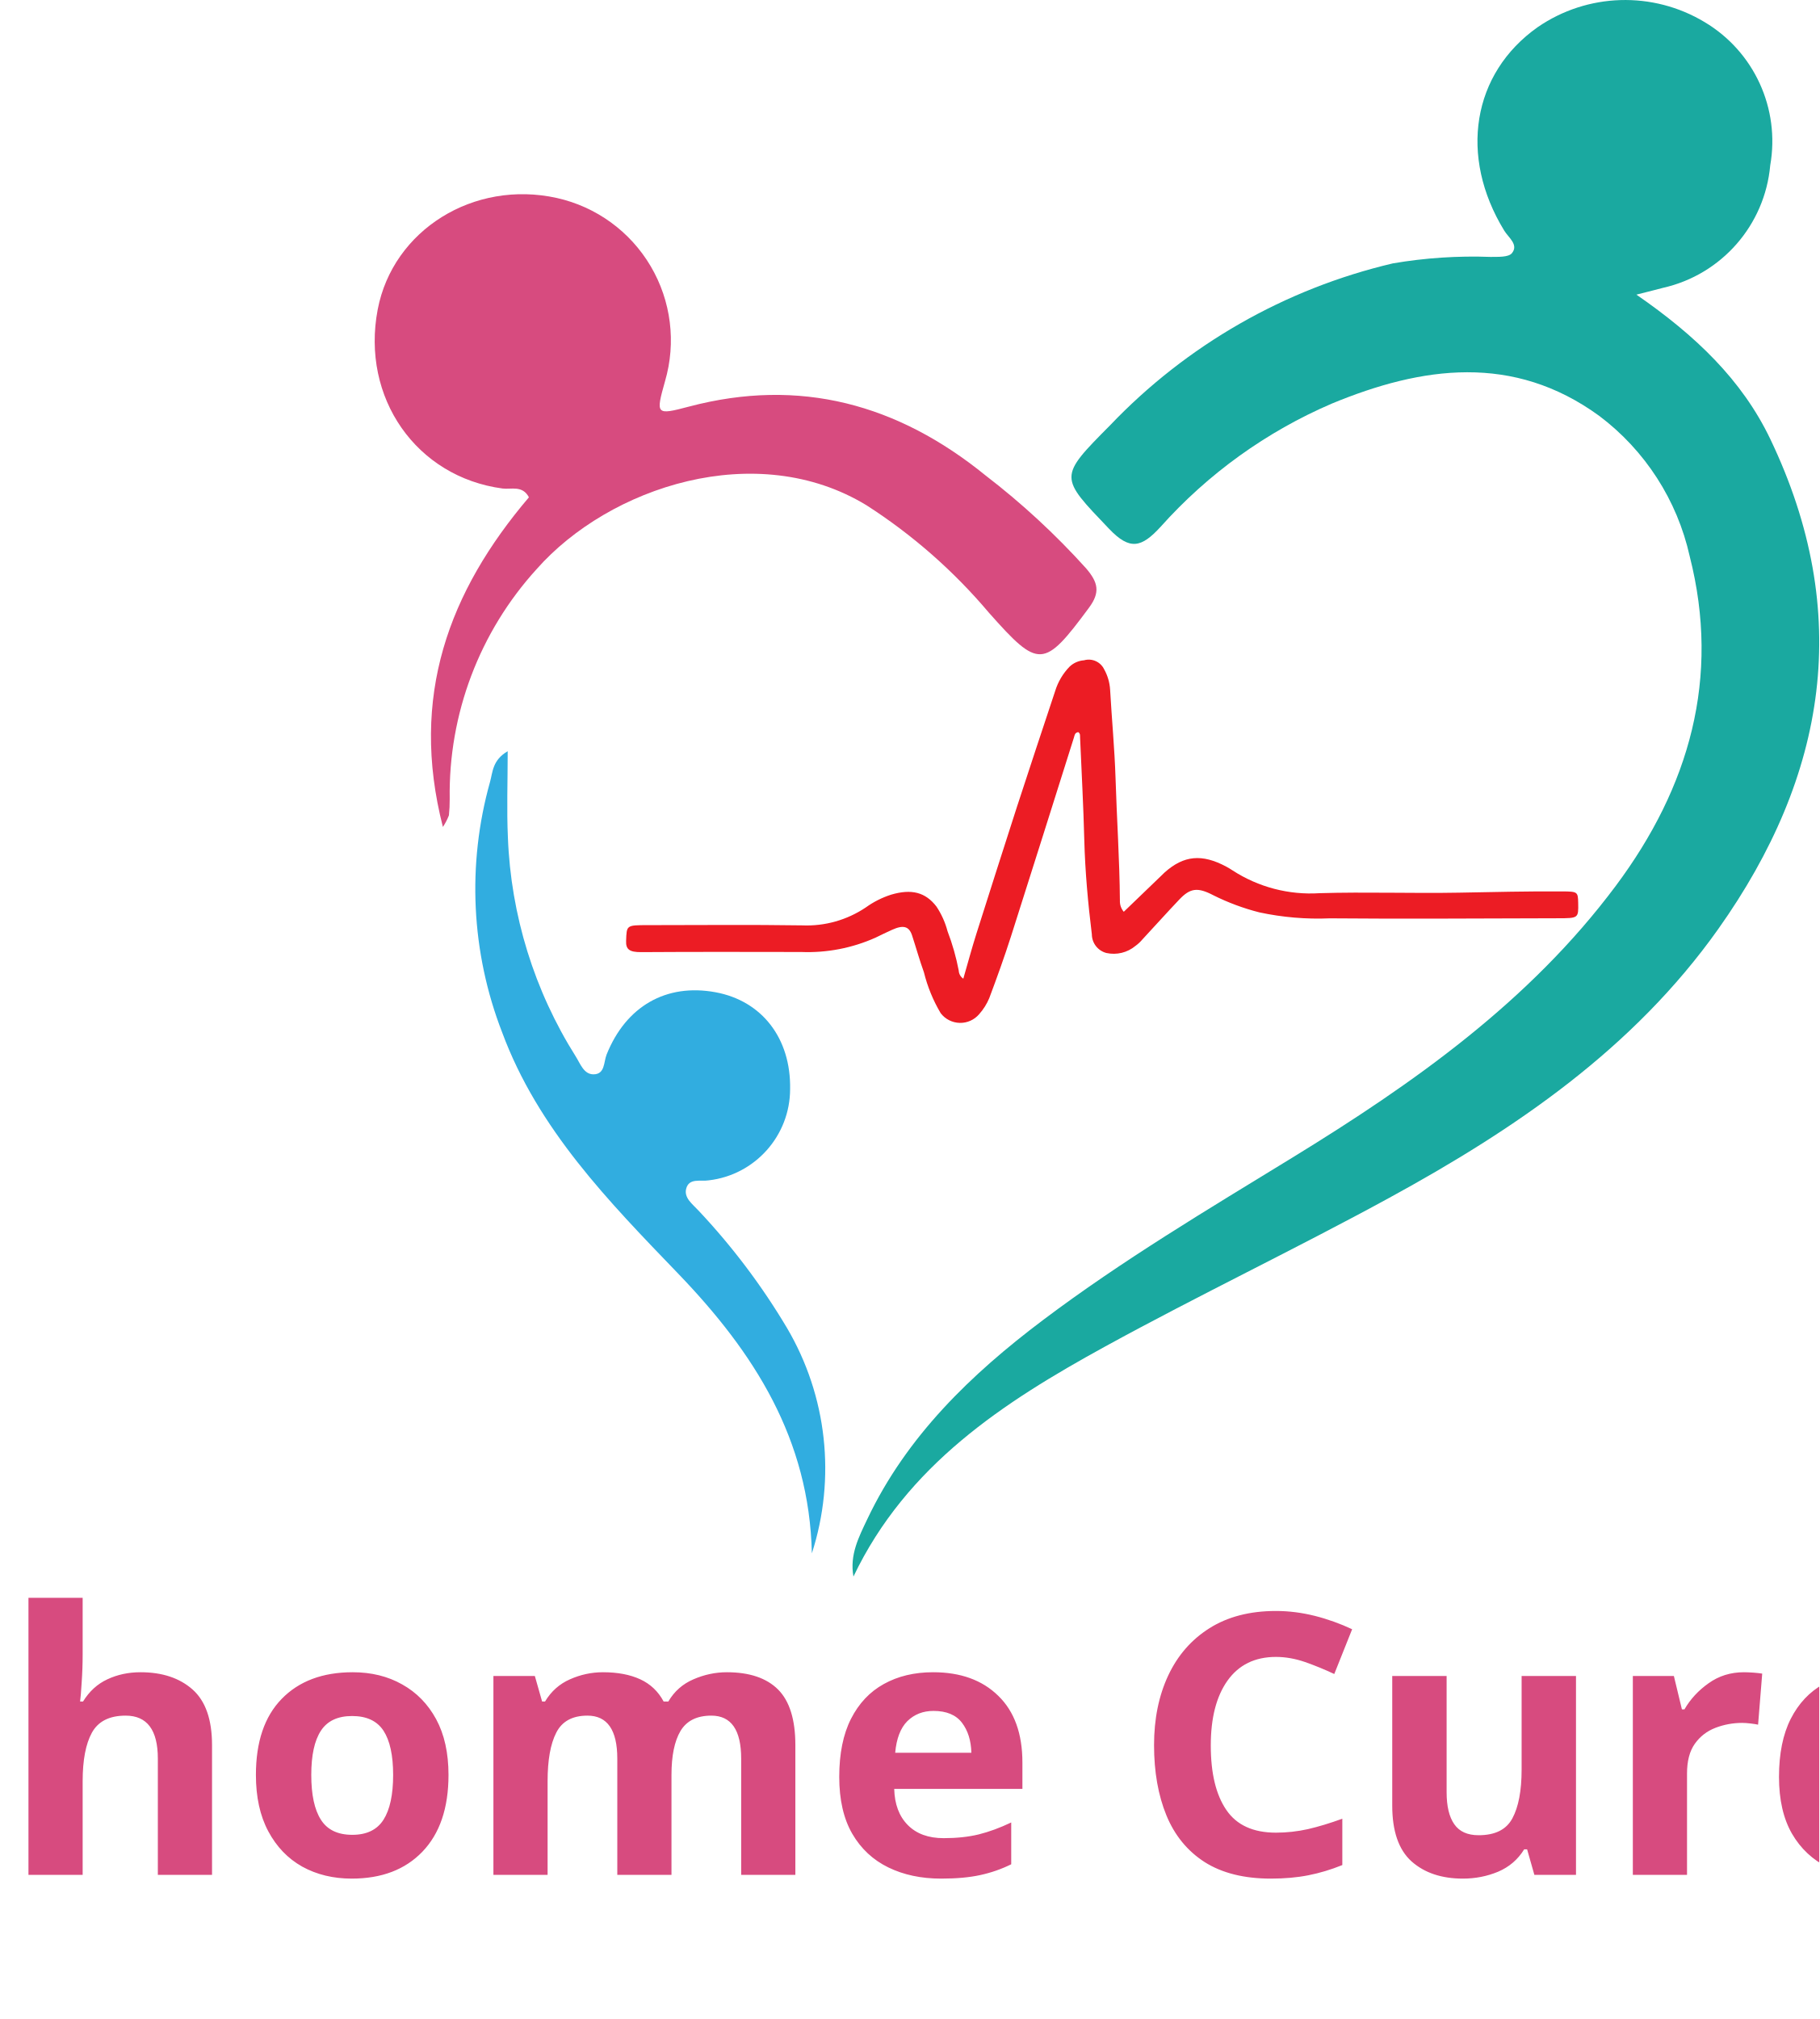
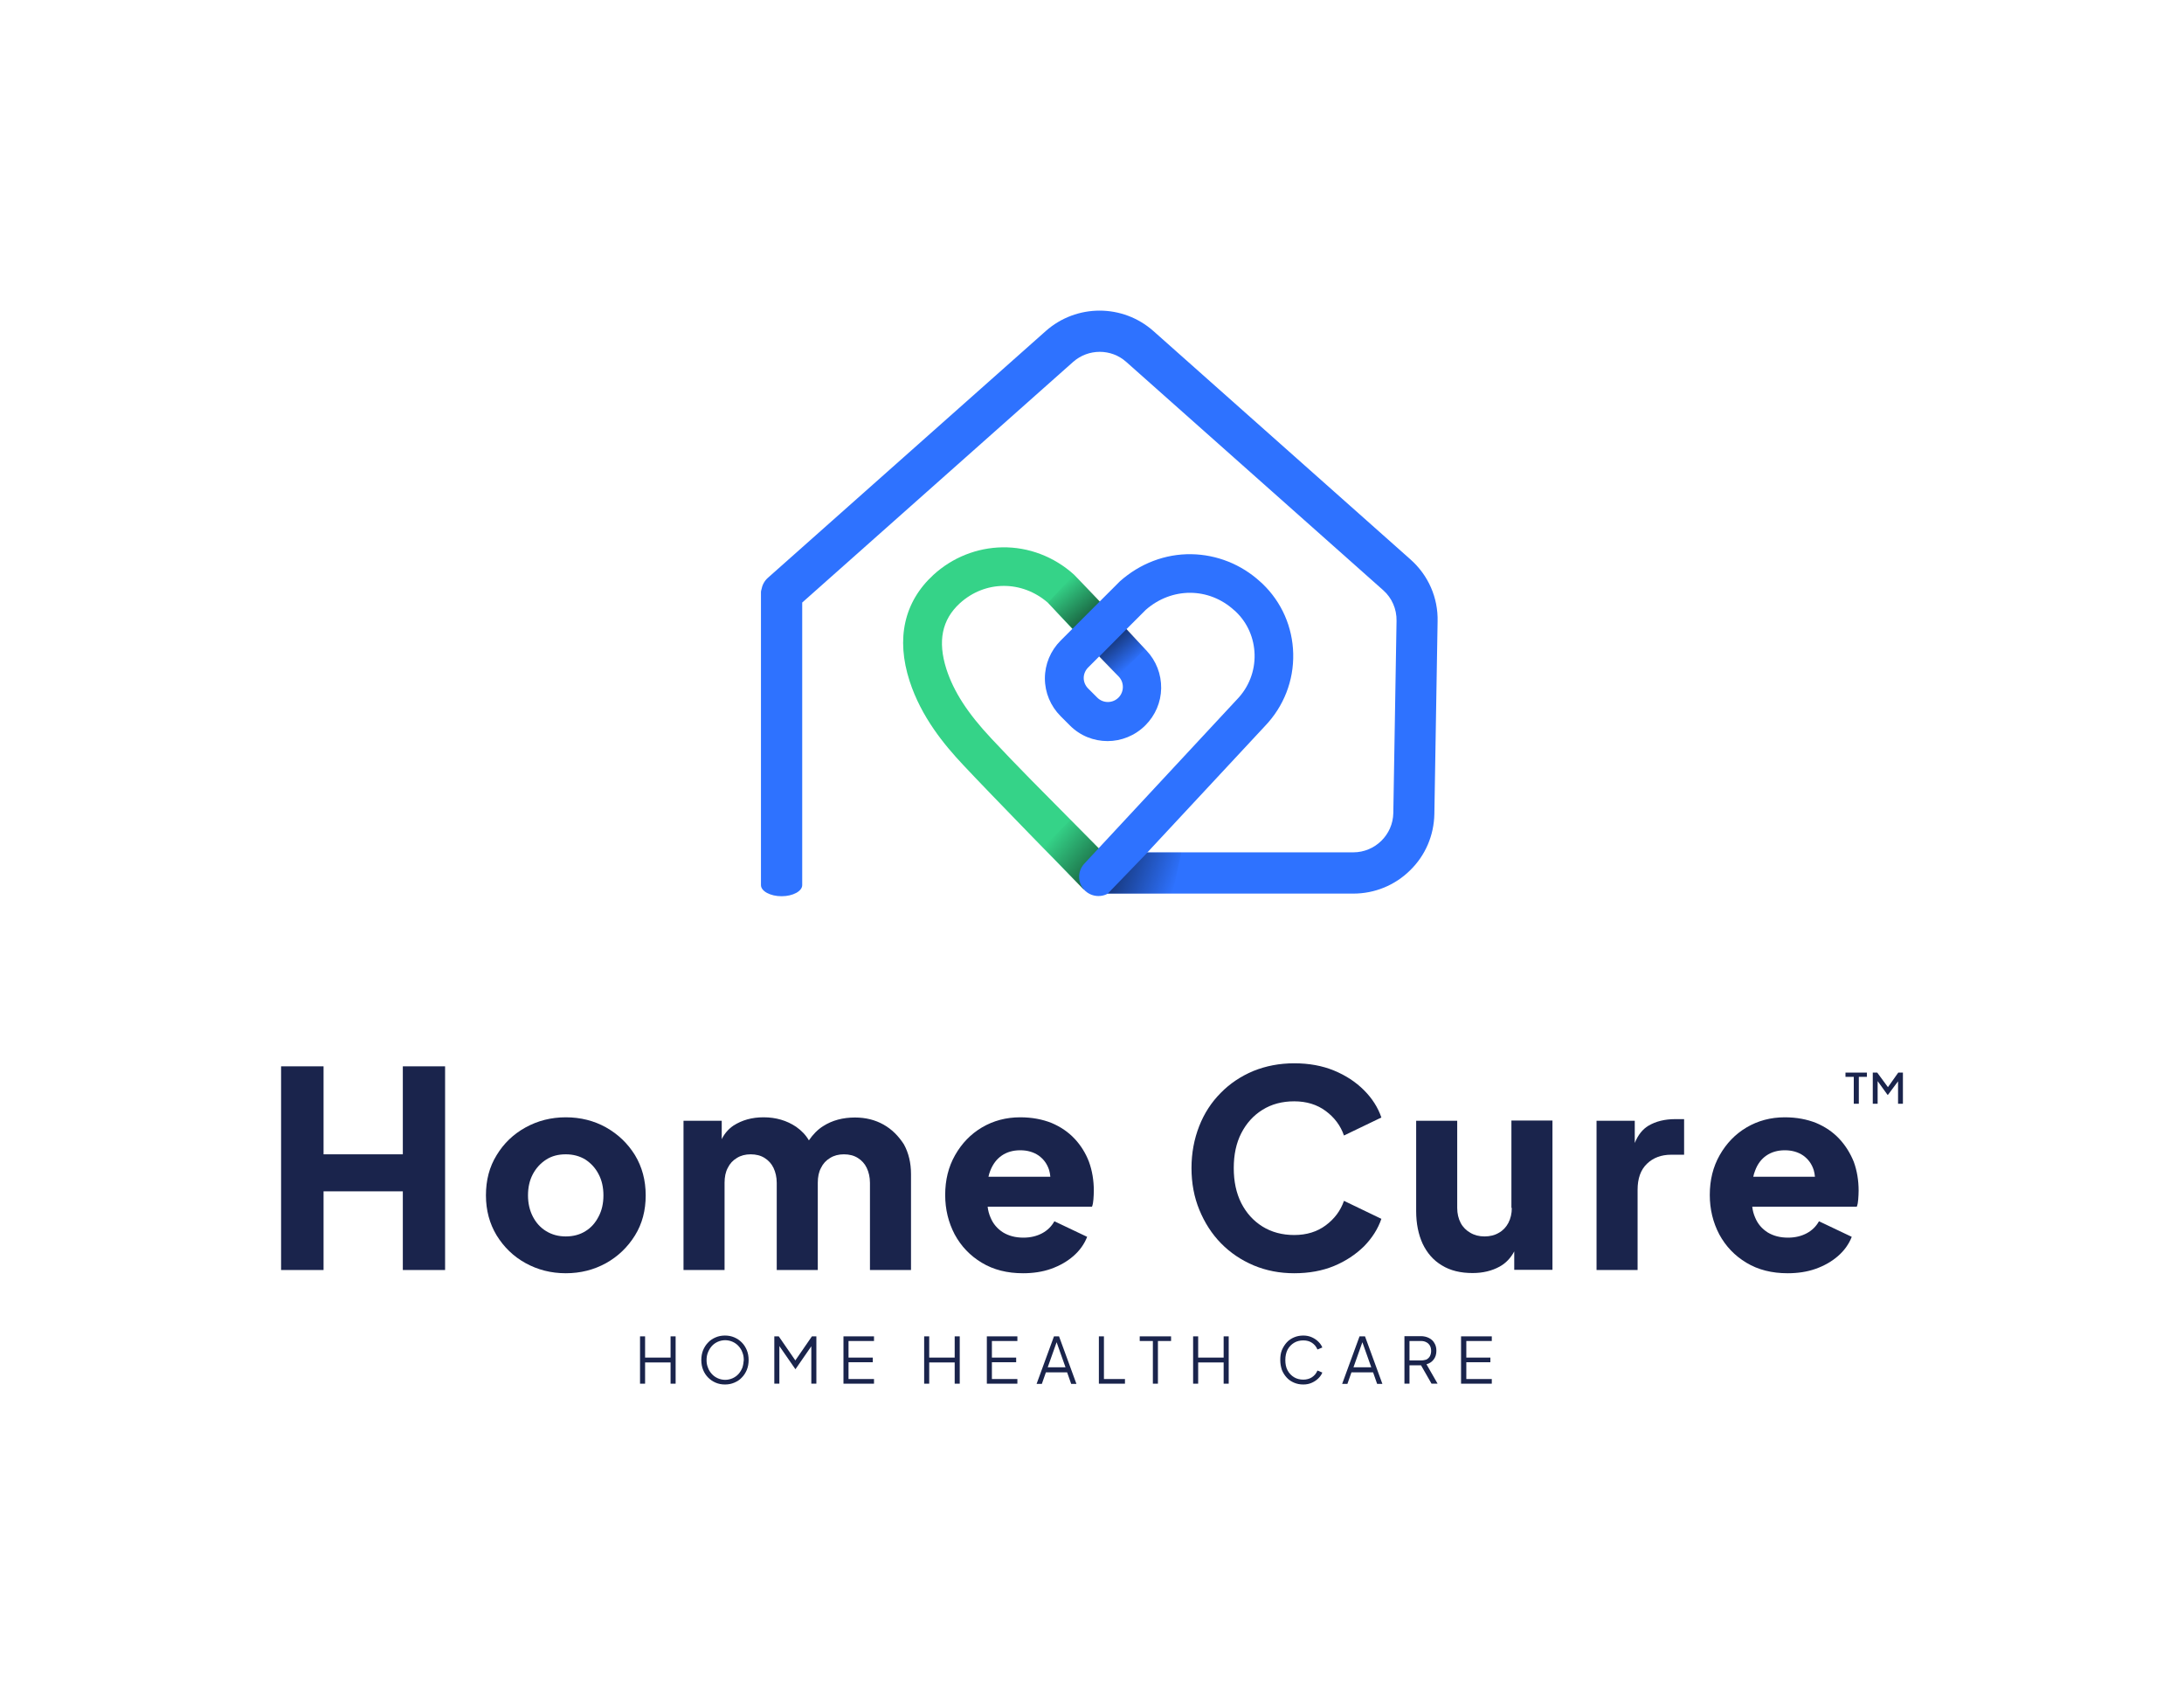
- <svg xmlns="http://www.w3.org/2000/svg" id="Logo" width="144.788" height="160.658" viewBox="0 0 144.788 160.658">
-   <defs>
-     <clipPath id="clip-path">
-       <rect id="Rectangle_2" data-name="Rectangle 2" width="144.788" height="160.658" fill="none" />
-     </clipPath>
-   </defs>
-   <g id="Group_1" data-name="Group 1" clip-path="url(#clip-path)">
-     <path id="Path_1" data-name="Path 1" d="M304.653,23.449c4.7,3.247,8.394,6.776,10.648,11.481,6.622,13.823,4.526,26.787-4.14,39-6.756,9.524-16.132,15.9-26.173,21.382-7.461,4.073-15.145,7.737-22.6,11.823-8.116,4.449-15.822,9.457-20.052,18.316-.316-1.736.437-3.16,1.1-4.563,3.142-6.615,8.262-11.535,13.988-15.848,6.313-4.756,13.107-8.794,19.841-12.922,9.654-5.918,18.874-12.416,25.749-21.635,5.846-7.839,8.344-16.536,5.876-26.224A19.21,19.21,0,0,0,301.7,33.1c-6.846-4.988-14.116-3.954-21.288-.985a38.824,38.824,0,0,0-13.64,9.816c-1.512,1.642-2.43,1.892-4.093.148-3.956-4.149-4.052-4.072.086-8.241a45.482,45.482,0,0,1,22.5-12.879,37.848,37.848,0,0,1,7.771-.515c.589-.011,1.431.045,1.708-.3.547-.672-.274-1.235-.613-1.79-3.625-5.922-2.553-12.506,2.656-16.188a12.279,12.279,0,0,1,13.287-.409,11.037,11.037,0,0,1,5.226,11.4,11,11,0,0,1-8.527,9.747c-.5.136-1,.255-2.122.542" transform="translate(-174.412 -0.001)" fill="#1aa9a0" />
-     <path id="Path_2" data-name="Path 2" d="M111.9,105.51c-2.653-10.368.471-18.718,6.849-26.219-.51-.976-1.415-.609-2.1-.7-6.857-.915-11.275-7.221-9.935-14.242,1.208-6.329,7.65-10.34,14.258-8.876a11.6,11.6,0,0,1,8.609,14.584c-.746,2.661-.732,2.713,1.906,2.016,8.841-2.336,16.632-.186,23.6,5.475a59.827,59.827,0,0,1,8.01,7.4c.956,1.119,1.138,1.9.225,3.132-3.6,4.872-4,4.856-7.958.4a43.478,43.478,0,0,0-9.734-8.547c-8.77-5.352-20.485-1.47-26.26,5.066a26.56,26.56,0,0,0-6.925,18.3,11.664,11.664,0,0,1-.063,1.3,4.86,4.86,0,0,1-.476.919" transform="translate(-76.654 -39.719)" fill="#d74b7f" />
-     <path id="Path_3" data-name="Path 3" d="M161.838,277.261c-.2-9.1-4.574-15.962-10.64-22.265-5.509-5.724-11.149-11.475-14.011-19.2a31.539,31.539,0,0,1-.963-19.927c.218-.778.187-1.733,1.406-2.443,0,2.438-.084,4.651.016,6.856a35.186,35.186,0,0,0,5.41,17.45c.359.569.633,1.405,1.4,1.406.929,0,.806-.973,1.046-1.573,1.539-3.844,4.741-5.682,8.668-4.959,3.7.682,6.007,3.671,5.937,7.7a7.322,7.322,0,0,1-6.486,7.269c-.64.108-1.56-.216-1.786.666-.189.739.519,1.233.978,1.735a53.544,53.544,0,0,1,7.038,9.33,22.007,22.007,0,0,1,1.984,17.959" transform="translate(-97.224 -153.65)" fill="#31ade0" />
-     <path id="Path_4" data-name="Path 4" d="M217.509,207.556l2.978-2.865c.092-.089.179-.181.275-.267,1.524-1.361,2.971-1.5,4.907-.463.172.092.339.191.5.3a11.388,11.388,0,0,0,6.936,1.812c3.69-.11,7.392.027,11.086-.041,2.747-.051,5.491-.117,8.239-.1,1.191.009,1.229.036,1.247.907.025,1.226.025,1.227-1.624,1.23-6.048.01-12.1.061-18.143.006a22.176,22.176,0,0,1-5.608-.475,18.223,18.223,0,0,1-3.659-1.36c-1.252-.653-1.838-.586-2.722.348-.99,1.046-1.945,2.108-2.922,3.161a3.072,3.072,0,0,1-.564.524,2.706,2.706,0,0,1-2.306.56,1.548,1.548,0,0,1-1.159-1.488c-.306-2.486-.533-4.975-.6-7.472-.069-2.742-.22-5.483-.338-8.224-.006-.129.03-.269-.146-.393-.283.055-.284.25-.334.408-1.671,5.28-3.327,10.563-5.015,15.841-.528,1.65-1.119,3.29-1.733,4.924a4.566,4.566,0,0,1-.8,1.27,1.968,1.968,0,0,1-3.063-.074,12.034,12.034,0,0,1-1.336-3.26c-.351-.97-.622-1.955-.943-2.932-.239-.727-.692-.852-1.59-.446-.441.2-.876.408-1.307.62a13.2,13.2,0,0,1-5.925,1.146c-4.246-.007-8.492-.017-12.737.011-.924.006-1.228-.214-1.2-.889.047-1.257,0-1.259,1.736-1.259,4.093,0,8.187-.044,12.279.019a8.442,8.442,0,0,0,5.057-1.424,7.208,7.208,0,0,1,2.023-1.021c1.625-.48,2.728-.189,3.6.939a6.529,6.529,0,0,1,.885,1.965,18.459,18.459,0,0,1,.894,3.143.809.809,0,0,0,.364.639c.357-1.231.669-2.4,1.035-3.557q1.6-5.051,3.228-10.1c1-3.08,2.028-6.155,3.047-9.231a4.8,4.8,0,0,1,1.159-1.952,1.854,1.854,0,0,1,1.136-.494,1.361,1.361,0,0,1,1.6.71,3.793,3.793,0,0,1,.478,1.628c.131,2.339.356,4.674.431,7.017.1,3.254.323,6.507.348,9.763a1.3,1.3,0,0,0,.308.893" transform="translate(-128.073 -135)" fill="#ec1c24" />
-     <text id="home_Cure" data-name="home Cure" transform="translate(0 149.19)" fill="#d74b7f" font-size="29" font-family="Oswald-SemiBold, Oswald" font-weight="600">
-       <tspan x="0" y="0">home Cure</tspan>
-     </text>
+ <svg xmlns="http://www.w3.org/2000/svg" version="1.1" id="Layer_1" x="0px" y="0px" viewBox="0 0 1080 838.1" style="enable-background:new 0 0 1080 838.1;" xml:space="preserve">
+   <style type="text/css">
+ 	.st0{fill:#35D388;}
+ 	.st1{fill:url(#XMLID_2_);}
+ 	.st2{fill:url(#XMLID_3_);}
+ 	.st3{fill:#2E72FF;}
+ 	.st4{fill:url(#XMLID_4_);}
+ 	.st5{fill:url(#XMLID_5_);}
+ 	.st6{fill:#1A244C;}
+ </style>
+   <g id="XMLID_73_">
+     <g id="XMLID_123_">
+       <g id="XMLID_141_">
+         <path id="XMLID_282_" class="st0" d="M535.9,439.7c-5.4-5.4-46.7-47.7-59.6-61.5c-9.3-9.9-20.7-23.6-26.5-41.5     c-6.8-21-2.7-39.2,11.8-52.5c9.4-8.6,21.5-13.4,34.1-13.6c12.9-0.2,25.5,4.6,35.3,13.4l0.3,0.3l13.7,14.4l-13.8,13.2L518.2,298     c-12.9-11.2-31.1-11.1-43.6,0.3c-8.8,8.1-11,18.7-6.6,32.5c3.6,11.1,10.4,21.7,22.2,34.3c12.7,13.6,26.2,27.1,39.1,40.1     c5.3,5.4,10.8,10.9,16.2,16.4L535.9,439.7z" />
+       </g>
+       <linearGradient id="XMLID_2_" gradientUnits="userSpaceOnUse" x1="520.971" y1="412.643" x2="543.073" y2="431.189">
+         <stop offset="0" style="stop-color:#000000;stop-opacity:0" />
+         <stop offset="0.87" style="stop-color:#000000;stop-opacity:0.457" />
+         <stop offset="0.952" style="stop-color:#000000;stop-opacity:0.5" />
+       </linearGradient>
+       <path id="XMLID_137_" class="st1" d="M529.4,405.3c5.3,5.4,10.8,10.9,16.2,16.4l-9.7,18.1c-5.4-5.4-14.8-15.6-20.1-21" />
+       <linearGradient id="XMLID_3_" gradientUnits="userSpaceOnUse" x1="524.395" y1="289.713" x2="538.123" y2="306.073">
+         <stop offset="0" style="stop-color:#000000;stop-opacity:0" />
+         <stop offset="0.865" style="stop-color:#000000;stop-opacity:0.457" />
+         <stop offset="0.946" style="stop-color:#000000;stop-opacity:0.5" />
+       </linearGradient>
+       <polyline id="XMLID_136_" class="st2" points="531.2,284 531.5,284.3 545.1,298.7 531.3,311.8 518.2,298   " />
+       <g id="XMLID_128_">
+         <path id="XMLID_129_" class="st3" d="M543.2,443c-2.3,0-4.6-0.8-6.5-2.5c-3.9-3.6-4.1-9.6-0.5-13.5l75.4-81.1l0.1-0.1     c5.8-6,8.9-13.9,8.7-22.2c-0.2-8.1-3.5-15.7-9.3-21.2c-0.3-0.3-0.5-0.5-0.8-0.7c-12.5-11.4-30.8-11.5-43.7-0.2l-9.6,9.6l10,10.6     c4.7,5,7.3,11.6,7.2,18.6c-0.1,6.9-2.9,13.4-7.8,18.3c-5.2,5.2-12,7.8-18.7,7.8c-6.8,0-13.6-2.6-18.7-7.8l-4.5-4.5     c-5-5-7.8-11.7-7.8-18.7s2.8-13.7,7.8-18.7l12.5-12.5c0,0,0,0,0.1-0.1l16.5-16.5l0.2-0.2c9.9-8.8,22.4-13.6,35.3-13.4     c12.6,0.2,24.7,5,34.1,13.6c0.4,0.3,0.7,0.7,1.1,1c9.5,9.1,14.9,21.4,15.2,34.6c0.3,13.4-4.7,26.1-14,35.8l-75.3,80.9     C548.3,442,545.8,443,543.2,443z M543.6,324.5l-5.5,5.5c-1.4,1.4-2.2,3.3-2.2,5.2s0.8,3.8,2.2,5.2l4.5,4.5     c2.9,2.9,7.6,2.9,10.5,0c2.8-2.8,2.9-7.4,0.2-10.3L543.6,324.5z" />
+       </g>
+       <path id="XMLID_126_" class="st3" d="M697.5,276.6L570.4,163.7c-15.2-13.5-38.1-13.5-53.3,0l-137.4,122c-1.8,1.6-2.8,3.7-3.2,5.9    c-0.1,0.3-0.2,0.7-0.2,1.1v144.9c0,3,4.6,5.5,10.2,5.5c5.6,0,10.2-2.5,10.2-5.5V297.9l134-119c7.5-6.6,18.8-6.6,26.2,0L684,291.8    c4.3,3.8,6.7,9.3,6.6,15.1L689,402c-0.2,10.7-9,19.4-19.8,19.4l-118.8,0c-5.6,0-10.2,4.6-10.2,10.2c0,5.6,1.1,10.2,6.8,10.2    l122.2,0c10.6,0,20.6-4.1,28.1-11.5c7.6-7.4,11.8-17.3,12-27.9l1.6-95.1C711.2,295.5,706.3,284.4,697.5,276.6z" />
+       <linearGradient id="XMLID_4_" gradientUnits="userSpaceOnUse" x1="390.124" y1="8042.131" x2="399.72" y2="8053.567" gradientTransform="matrix(-1 0 0 -1 949.7586 8370.475)">
+         <stop offset="0" style="stop-color:#000000;stop-opacity:0" />
+         <stop offset="0.914" style="stop-color:#000000;stop-opacity:0.457" />
+         <stop offset="1" style="stop-color:#000000;stop-opacity:0.5" />
+       </linearGradient>
+       <polygon id="XMLID_125_" class="st4" points="566.2,320.9 557.1,311 543.6,324.6 552.7,334.2   " />
+       <linearGradient id="XMLID_5_" gradientUnits="userSpaceOnUse" x1="553.231" y1="426.985" x2="581.426" y2="437.248">
+         <stop offset="0" style="stop-color:#000000;stop-opacity:0.5" />
+         <stop offset="8.559948e-002" style="stop-color:#000000;stop-opacity:0.457" />
+         <stop offset="1" style="stop-color:#000000;stop-opacity:0" />
+       </linearGradient>
+       <polygon id="XMLID_124_" class="st5" points="567.4,421.5 547.8,441.8 579.8,441.8 584.2,421.4   " />
+     </g>
+     <g id="XMLID_74_">
+       <polygon id="XMLID_122_" class="st6" points="199.2,570.7 160,570.7 160,527.2 139,527.2 139,627.9 160,627.9 160,589 199.2,589     199.2,627.9 220.1,627.9 220.1,527.2 199.2,527.2   " />
+       <path id="XMLID_114_" class="st6" d="M314,571.1c-3.6-5.8-8.3-10.3-14.3-13.7c-5.9-3.3-12.6-5-19.9-5c-7.3,0-13.9,1.7-19.9,5    c-6,3.3-10.8,7.9-14.3,13.7c-3.6,5.8-5.3,12.4-5.3,19.9c0,7.4,1.8,14,5.3,19.8c3.6,5.8,8.3,10.4,14.3,13.7c6,3.3,12.6,5,19.9,5    c7.3,0,13.9-1.7,19.9-5c5.9-3.3,10.7-7.9,14.3-13.7c3.6-5.8,5.3-12.4,5.3-19.8C319.3,583.5,317.5,576.9,314,571.1z M296,601.5    c-1.6,3.1-3.7,5.5-6.5,7.2c-2.7,1.7-6,2.6-9.7,2.6c-3.7,0-6.9-0.9-9.7-2.6c-2.8-1.7-5-4.1-6.6-7.2c-1.6-3.1-2.4-6.6-2.4-10.5    c0-4,0.8-7.5,2.4-10.5c1.6-3,3.8-5.4,6.6-7.2c2.8-1.8,6-2.6,9.7-2.6c3.7,0,6.9,0.9,9.7,2.6c2.7,1.8,4.9,4.1,6.5,7.2    c1.6,3,2.4,6.5,2.4,10.5C298.4,595,297.6,598.5,296,601.5z" />
+       <path id="XMLID_113_" class="st6" d="M436.9,556c-4.1-2.3-8.8-3.5-14.1-3.5c-6,0-11.3,1.4-15.8,4.3c-2.7,1.7-5,4.1-7,7    c-1.5-2.6-3.6-4.8-6.3-6.7c-4.6-3.1-10-4.7-16.1-4.7c-5.8,0-10.7,1.4-14.9,4.1c-2.5,1.7-4.4,3.9-5.8,6.7v-9.1h-18.9v73.8h20.3    v-43.1c0-2.9,0.5-5.4,1.6-7.4c1-2.1,2.5-3.7,4.5-4.9c1.9-1.2,4.2-1.8,6.8-1.8c2.7,0,5,0.6,6.9,1.8c1.9,1.2,3.4,2.8,4.4,4.9    c1,2.1,1.6,4.6,1.6,7.4v43.1h20.3v-43.1c0-2.9,0.5-5.4,1.6-7.4c1-2.1,2.5-3.7,4.5-4.9c1.9-1.2,4.2-1.8,6.8-1.8    c2.7,0,5,0.6,6.9,1.8c1.9,1.2,3.4,2.8,4.4,4.9c1,2.1,1.6,4.6,1.6,7.4v43.1h20.3v-47.4c0-5.6-1.2-10.5-3.5-14.7    C444.3,561.6,441,558.3,436.9,556z" />
+       <path id="XMLID_110_" class="st6" d="M531.4,563c-3.1-3.3-6.9-5.9-11.4-7.8c-4.5-1.8-9.7-2.8-15.5-2.8c-7,0-13.3,1.7-18.9,5    c-5.6,3.3-10,7.9-13.3,13.7c-3.3,5.8-4.9,12.3-4.9,19.7c0,7.1,1.6,13.6,4.7,19.5c3.2,5.9,7.6,10.5,13.4,14    c5.8,3.5,12.6,5.2,20.4,5.2c5,0,9.7-0.7,13.9-2.2c4.2-1.5,7.9-3.6,11-6.3c3.1-2.7,5.4-5.9,6.8-9.5l-16.2-7.7    c-1.4,2.5-3.4,4.5-6,5.9c-2.6,1.4-5.7,2.2-9.3,2.2c-4,0-7.3-0.9-10.1-2.6c-2.8-1.8-4.9-4.2-6.2-7.4c-0.7-1.6-1.2-3.4-1.4-5.3H540    c0.4-1,0.6-2.2,0.7-3.6c0.1-1.4,0.2-2.8,0.2-4.3c0-5.1-0.8-9.9-2.4-14.3C536.9,570.2,534.5,566.3,531.4,563z M495.4,571.3    c2.5-1.7,5.5-2.6,9.1-2.6c3.6,0,6.6,0.9,9.1,2.6c2.5,1.8,4.2,4.1,5.2,7.2c0.3,1,0.5,2.2,0.6,3.3h-30.6c0.2-1,0.5-2,0.9-3    C491,575.5,492.9,573,495.4,571.3z" />
+       <path id="XMLID_109_" class="st6" d="M683.1,602.6l-18.5-8.9c-1.7,4.9-4.7,8.9-9,12.1c-4.3,3.2-9.5,4.8-15.6,4.8    c-5.9,0-11.2-1.4-15.7-4.2c-4.5-2.8-8-6.7-10.5-11.6c-2.5-5-3.7-10.7-3.7-17.3c0-6.6,1.2-12.3,3.7-17.2c2.5-4.9,6-8.8,10.5-11.6    c4.5-2.8,9.7-4.2,15.7-4.2c6.1,0,11.3,1.6,15.6,4.8c4.3,3.2,7.3,7.2,9,12.1l18.5-8.9c-1.7-5-4.6-9.5-8.6-13.5    c-4.1-4.1-9-7.3-14.8-9.7c-5.8-2.4-12.4-3.6-19.7-3.6s-14,1.3-20.2,3.8c-6.2,2.6-11.6,6.2-16.1,10.8c-4.6,4.6-8.2,10.1-10.7,16.5    c-2.5,6.4-3.8,13.3-3.8,20.7c0,7.5,1.3,14.4,3.9,20.7c2.6,6.3,6.1,11.8,10.7,16.5c4.6,4.7,10,8.3,16.1,10.9    c6.2,2.6,12.9,3.9,20.1,3.9c7.3,0,13.9-1.2,19.7-3.6c5.8-2.4,10.7-5.7,14.8-9.7C678.5,612.1,681.4,607.6,683.1,602.6z" />
+       <path id="XMLID_108_" class="st6" d="M747.6,597.2c0,2.8-0.6,5.3-1.7,7.4c-1.1,2.1-2.7,3.8-4.7,4.9c-2,1.2-4.4,1.8-7.1,1.8    c-2.6,0-5-0.6-7-1.8c-2.1-1.2-3.7-2.8-4.8-4.9c-1.1-2.1-1.7-4.6-1.7-7.4v-43.1h-20.3v44.7c0,6.1,1.1,11.5,3.2,16.1    c2.2,4.6,5.3,8.2,9.5,10.7c4.2,2.6,9.3,3.8,15.2,3.8c5.1,0,9.6-1.1,13.4-3.2c3.1-1.7,5.5-4.3,7.2-7.5v9.1h18.9v-73.8h-20.3V597.2z    " />
+       <path id="XMLID_107_" class="st6" d="M815.1,556.6c-2.8,1.7-5.1,4.5-6.7,8.5v-11h-18.9v73.8h20.3v-39.7c0-5.5,1.5-9.8,4.6-12.8    c3.1-3,7.1-4.5,12-4.5h6.4v-17.6h-4.3C823.2,553.3,818.8,554.4,815.1,556.6z" />
+       <path id="XMLID_104_" class="st6" d="M909.5,563c-3.1-3.3-6.9-5.9-11.4-7.8c-4.5-1.8-9.7-2.8-15.5-2.8c-7,0-13.3,1.7-18.9,5    c-5.6,3.3-10,7.9-13.3,13.7c-3.3,5.8-4.9,12.3-4.9,19.7c0,7.1,1.6,13.6,4.7,19.5c3.2,5.9,7.6,10.5,13.4,14    c5.8,3.5,12.6,5.2,20.4,5.2c5,0,9.7-0.7,13.9-2.2c4.2-1.5,7.9-3.6,11-6.3c3.1-2.7,5.4-5.9,6.8-9.5l-16.2-7.7    c-1.4,2.5-3.4,4.5-6,5.9c-2.6,1.4-5.7,2.2-9.3,2.2c-4,0-7.3-0.9-10.1-2.6c-2.8-1.8-4.9-4.2-6.2-7.4c-0.7-1.6-1.2-3.4-1.4-5.3h51.7    c0.4-1,0.6-2.2,0.7-3.6c0.1-1.4,0.2-2.8,0.2-4.3c0-5.1-0.8-9.9-2.4-14.3C915,570.2,912.6,566.3,909.5,563z M873.5,571.3    c2.5-1.7,5.5-2.6,9.1-2.6c3.6,0,6.6,0.9,9.1,2.6c2.5,1.8,4.2,4.1,5.2,7.2c0.3,1,0.5,2.2,0.6,3.3H867c0.2-1,0.5-2,0.9-3    C869.1,575.5,871,573,873.5,571.3z" />
+       <polygon id="XMLID_103_" class="st6" points="331.6,671.2 319,671.2 319,660.7 316.5,660.7 316.5,684.1 319,684.1 319,673.6     331.6,673.6 331.6,684.1 334.1,684.1 334.1,660.7 331.6,660.7   " />
+       <path id="XMLID_100_" class="st6" d="M366.8,663.7c-1.1-1.1-2.3-1.9-3.7-2.5c-1.4-0.6-2.9-0.9-4.6-0.9s-3.2,0.3-4.6,0.9    c-1.4,0.6-2.7,1.4-3.7,2.5c-1.1,1.1-1.9,2.4-2.5,3.8c-0.6,1.5-0.9,3.1-0.9,4.9c0,1.8,0.3,3.4,0.9,4.9c0.6,1.5,1.5,2.8,2.5,3.8    c1.1,1.1,2.3,1.9,3.7,2.5c1.4,0.6,2.9,0.9,4.6,0.9s3.2-0.3,4.6-0.9c1.4-0.6,2.7-1.4,3.7-2.5c1.1-1.1,1.9-2.4,2.5-3.8    c0.6-1.5,0.9-3.1,0.9-4.9c0-1.8-0.3-3.4-0.9-4.9C368.7,666.1,367.9,664.8,366.8,663.7z M367.1,676.2c-0.5,1.2-1.1,2.2-1.9,3.1    c-0.8,0.9-1.8,1.6-2.9,2.1c-1.1,0.5-2.4,0.8-3.7,0.8c-1.3,0-2.6-0.3-3.7-0.8c-1.1-0.5-2.1-1.2-2.9-2.1c-0.8-0.9-1.5-1.9-1.9-3.1    c-0.5-1.2-0.7-2.4-0.7-3.8c0-1.3,0.2-2.6,0.7-3.8c0.5-1.2,1.1-2.2,1.9-3.1c0.8-0.9,1.8-1.6,2.9-2.1c1.1-0.5,2.4-0.8,3.7-0.8    s2.6,0.3,3.7,0.8c1.1,0.5,2.1,1.2,2.9,2.1c0.8,0.9,1.5,1.9,1.9,3.1c0.5,1.2,0.7,2.4,0.7,3.8C367.7,673.7,367.5,675,367.1,676.2z" />
+       <polygon id="XMLID_99_" class="st6" points="393.3,672.6 385.1,660.7 382.9,660.7 382.9,684.1 385.4,684.1 385.4,665.5     393.3,676.9 393.4,676.9 401.2,665.6 401.2,684.1 403.7,684.1 403.7,660.7 401.5,660.7   " />
+       <polygon id="XMLID_98_" class="st6" points="417.1,684.1 432.2,684.1 432.2,681.8 419.6,681.8 419.6,673.5 431.6,673.5     431.6,671.2 419.6,671.2 419.6,663 432.2,663 432.2,660.7 417.1,660.7   " />
+       <polygon id="XMLID_97_" class="st6" points="472.1,671.2 459.5,671.2 459.5,660.7 457,660.7 457,684.1 459.5,684.1 459.5,673.6     472.1,673.6 472.1,684.1 474.6,684.1 474.6,660.7 472.1,660.7   " />
+       <polygon id="XMLID_96_" class="st6" points="488,684.1 503.1,684.1 503.1,681.8 490.5,681.8 490.5,673.5 502.5,673.5 502.5,671.2     490.5,671.2 490.5,663 503.1,663 503.1,660.7 488,660.7   " />
+       <path id="XMLID_93_" class="st6" d="M521.2,660.7l-8.6,23.5h2.6l2-5.7h10.5l2,5.7h2.6l-8.6-23.5H521.2z M518.1,676l4.4-12.4    l4.4,12.4H518.1z" />
+       <polygon id="XMLID_92_" class="st6" points="545.9,660.7 543.4,660.7 543.4,684.1 556.3,684.1 556.3,681.8 545.9,681.8   " />
+       <polygon id="XMLID_91_" class="st6" points="563.6,663 570.1,663 570.1,684.1 572.6,684.1 572.6,663 579.1,663 579.1,660.7     563.6,660.7   " />
+       <polygon id="XMLID_90_" class="st6" points="605.1,671.2 592.5,671.2 592.5,660.7 590,660.7 590,684.1 592.5,684.1 592.5,673.6     605.1,673.6 605.1,684.1 607.6,684.1 607.6,660.7 605.1,660.7   " />
+       <path id="XMLID_89_" class="st6" d="M639.9,663.9c1.3-0.8,2.9-1.2,4.6-1.2c1.7,0,3.1,0.4,4.3,1.2c1.2,0.8,2.1,1.9,2.7,3.3l2.4-1    c-0.4-1-1-1.9-1.9-2.8c-0.9-0.9-1.9-1.6-3.2-2.2c-1.3-0.6-2.7-0.9-4.3-0.9c-1.7,0-3.2,0.3-4.6,0.9c-1.4,0.6-2.6,1.4-3.6,2.5    c-1,1.1-1.8,2.4-2.4,3.8c-0.6,1.5-0.8,3.1-0.8,4.9c0,1.8,0.3,3.4,0.8,4.9c0.6,1.5,1.4,2.7,2.4,3.8s2.2,1.9,3.6,2.5    c1.4,0.6,2.9,0.9,4.6,0.9c1.6,0,3-0.3,4.3-0.9c1.3-0.6,2.3-1.3,3.2-2.2c0.9-0.9,1.5-1.8,1.9-2.8l-2.4-1c-0.6,1.4-1.5,2.5-2.7,3.3    c-1.2,0.8-2.7,1.2-4.3,1.2c-1.7,0-3.3-0.4-4.6-1.2c-1.3-0.8-2.4-1.9-3.2-3.4c-0.8-1.5-1.1-3.2-1.1-5.1c0-2,0.4-3.7,1.1-5.1    C637.5,665.8,638.6,664.7,639.9,663.9z" />
+       <path id="XMLID_86_" class="st6" d="M672.3,660.7l-8.6,23.5h2.6l2-5.7H679l2,5.7h2.6l-8.6-23.5H672.3z M669.3,676l4.4-12.4    l4.4,12.4H669.3z" />
+       <path id="XMLID_83_" class="st6" d="M709,672.1c0.9-1.2,1.3-2.6,1.3-4.3c0-1.4-0.3-2.7-1-3.8c-0.6-1.1-1.5-1.9-2.7-2.5    c-1.2-0.6-2.5-0.9-4-0.9h-8.1v23.5h2.5V675h5.7l5.2,9.1h3l-5.5-9.6C706.9,674.1,708.1,673.3,709,672.1z M702.7,672.6h-5.7V663h5.7    c1,0,1.9,0.2,2.6,0.6c0.8,0.4,1.3,0.9,1.8,1.7c0.4,0.7,0.6,1.6,0.6,2.6c0,1-0.2,1.8-0.6,2.6c-0.4,0.7-1,1.3-1.8,1.7    C704.6,672.4,703.8,672.6,702.7,672.6z" />
+       <polygon id="XMLID_82_" class="st6" points="722.5,684.1 737.7,684.1 737.7,681.8 725.1,681.8 725.1,673.5 737,673.5 737,671.2     725.1,671.2 725.1,663 737.7,663 737.7,660.7 722.5,660.7   " />
+       <polygon id="XMLID_81_" class="st6" points="912.6,532.4 916.7,532.4 916.7,545.7 919.2,545.7 919.2,532.4 923.2,532.4     923.2,530.3 912.6,530.3   " />
+       <polygon id="XMLID_80_" class="st6" points="938.7,530.3 933.6,537.5 928.3,530.3 926.1,530.3 926.1,545.7 928.5,545.7     928.5,534.5 933.4,541.3 933.6,541.3 938.6,534.6 938.6,545.7 941,545.7 941,530.3   " />
+     </g>
  </g>
</svg>
